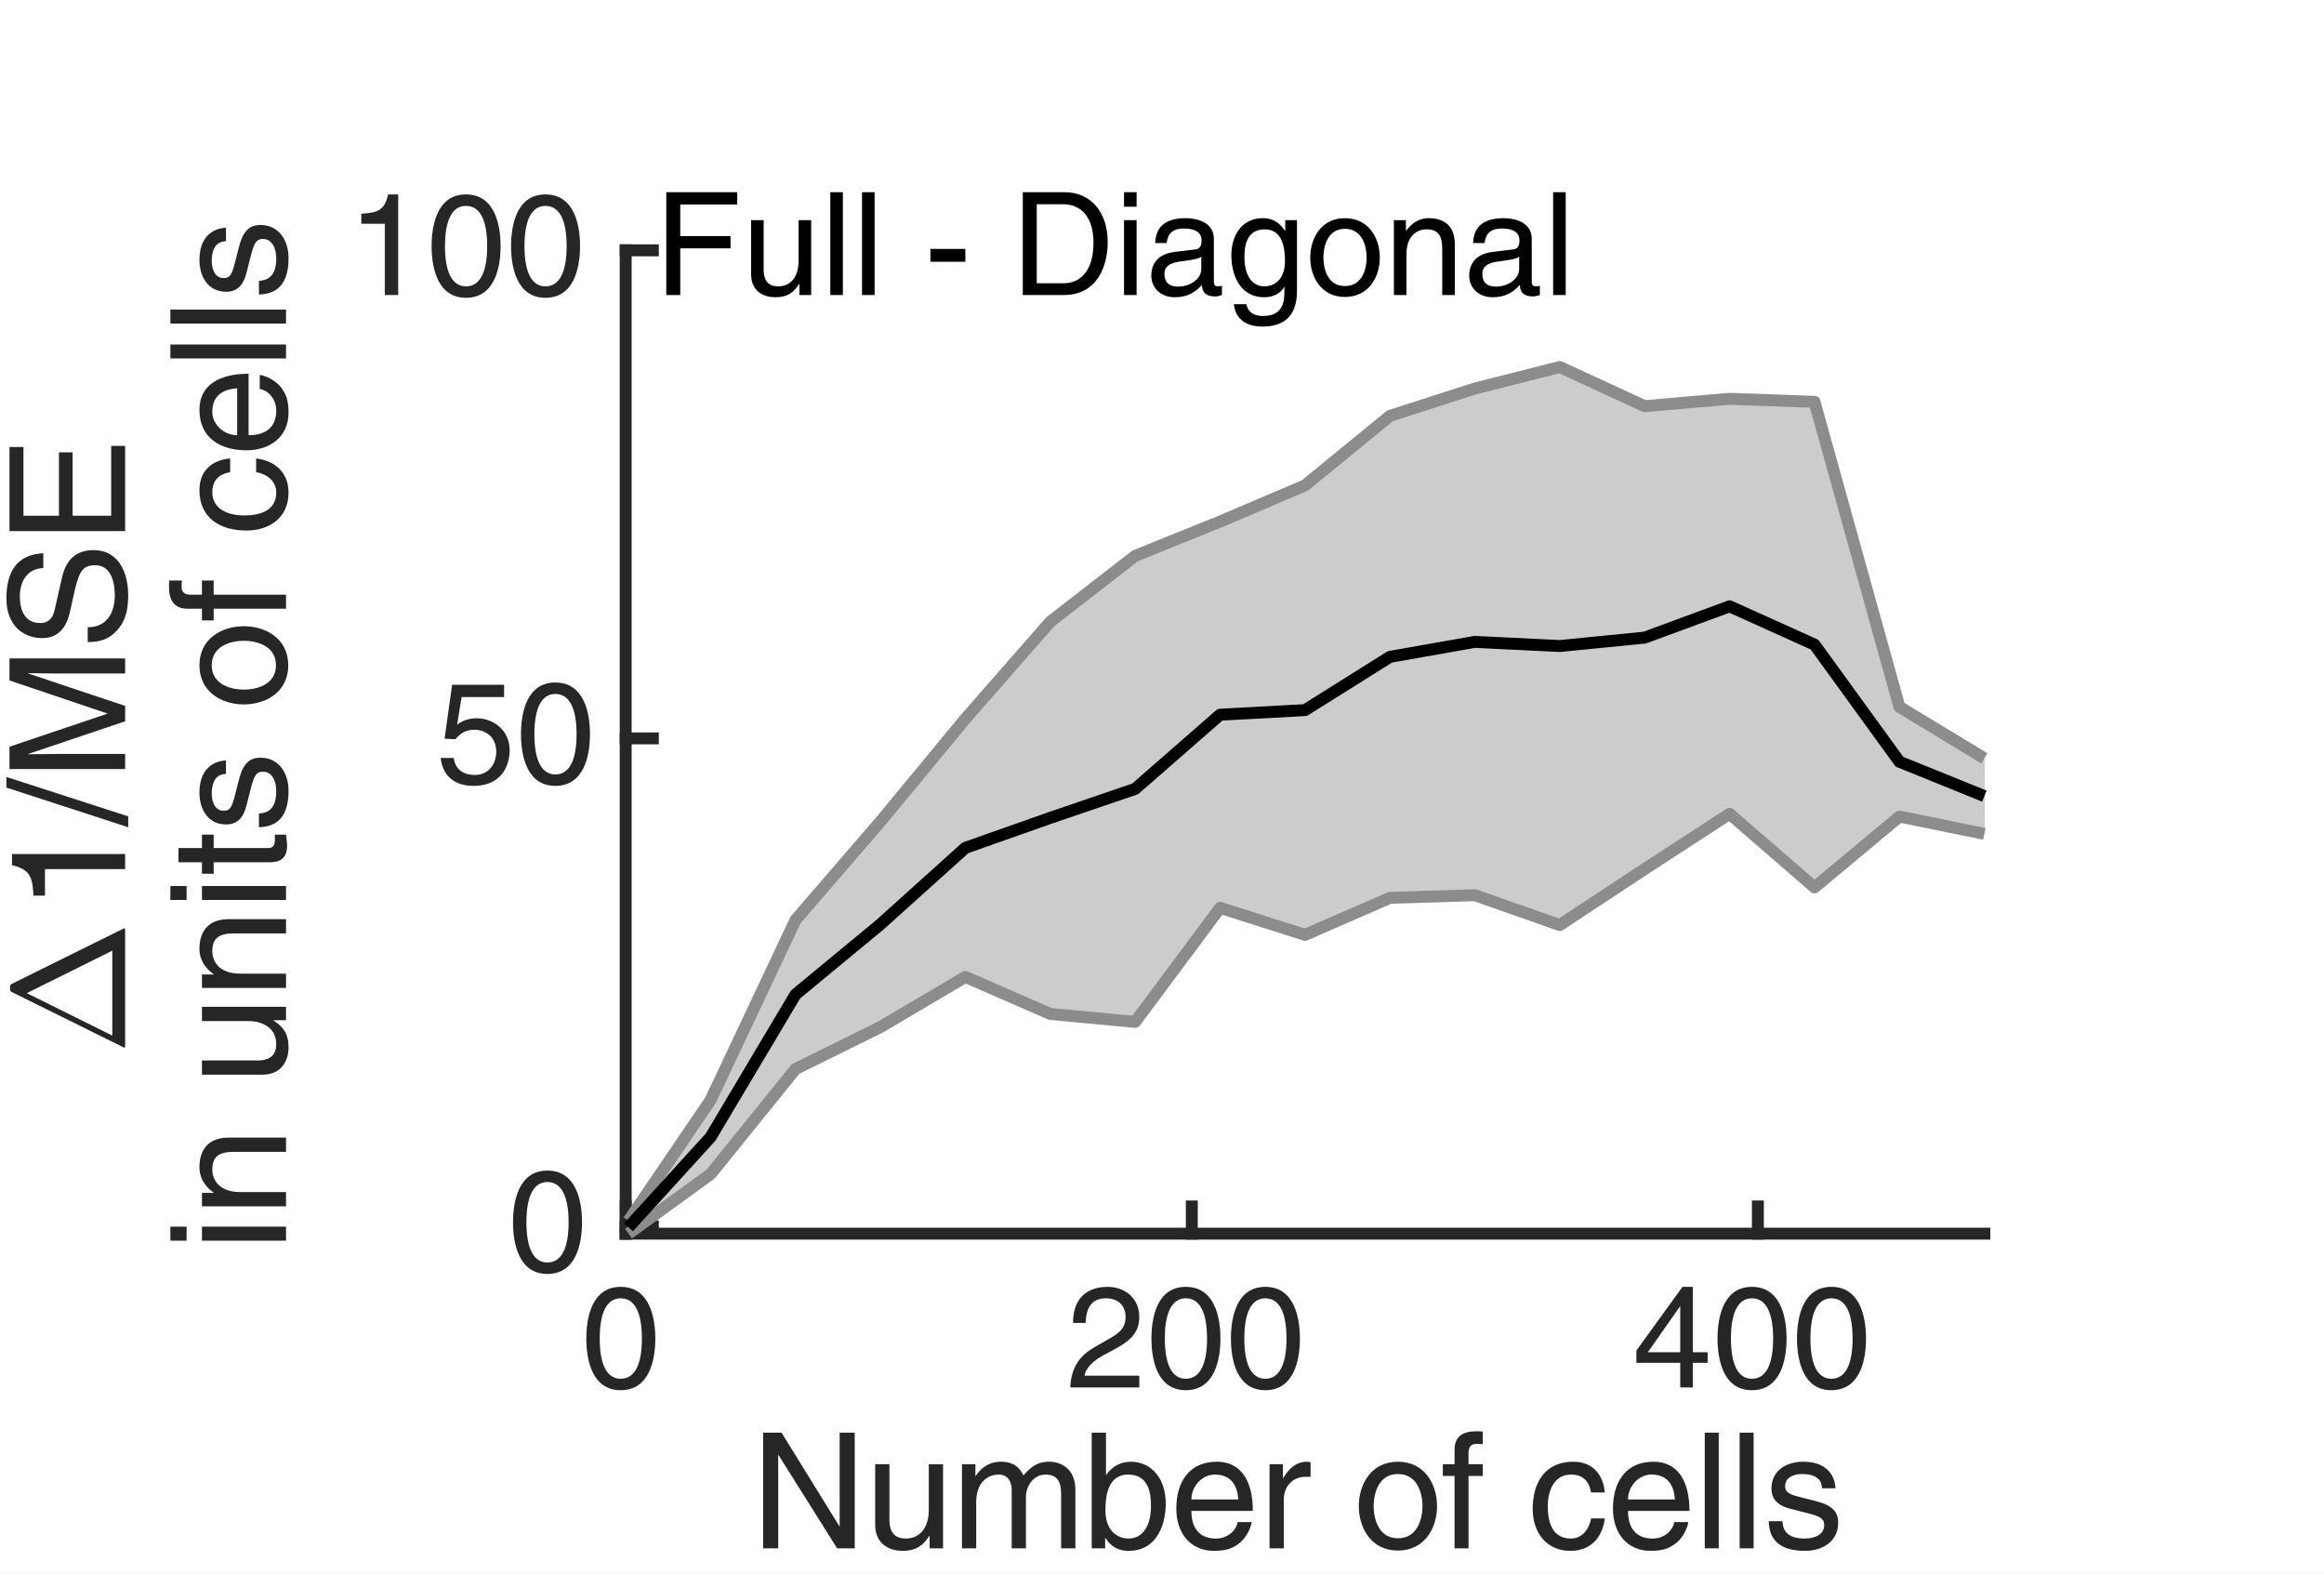
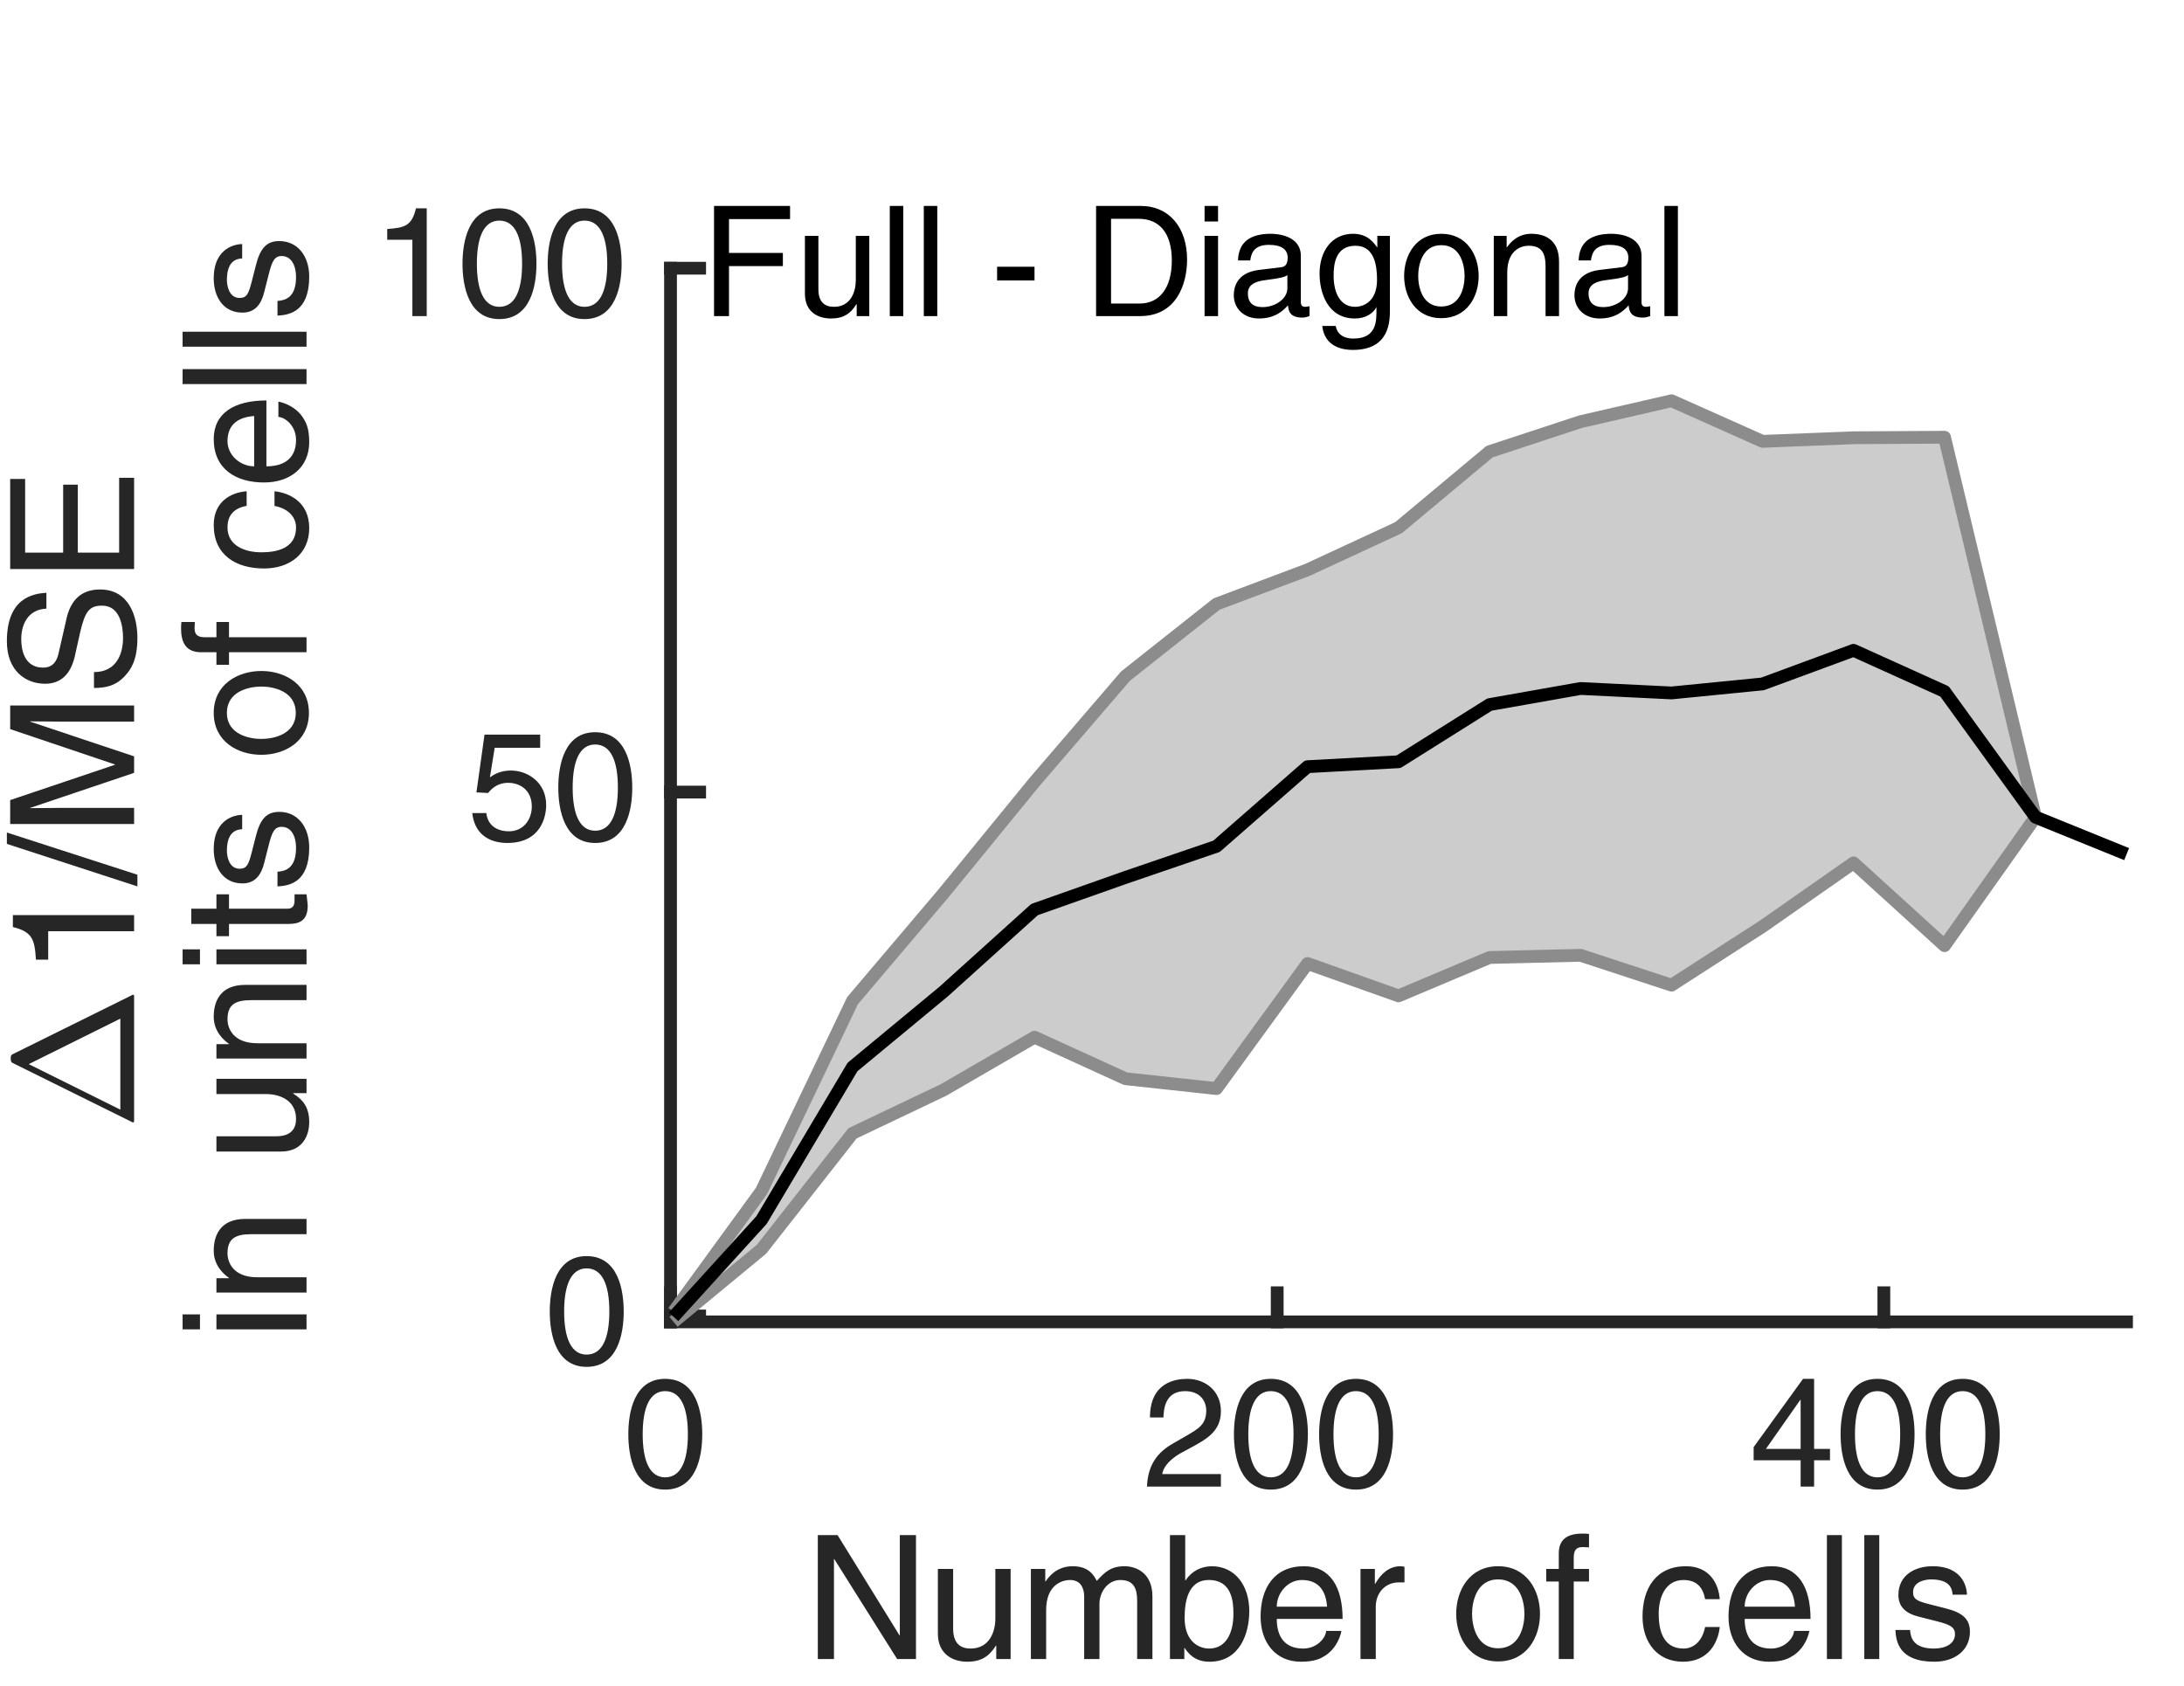
- <svg xmlns="http://www.w3.org/2000/svg" style="fill-opacity:1; color-rendering:auto; color-interpolation:auto; text-rendering:auto; stroke:black; stroke-linecap:square; stroke-miterlimit:10; shape-rendering:auto; stroke-opacity:1; fill:black; stroke-dasharray:none; font-weight:normal; stroke-width:1; font-family:'Dialog'; font-style:normal; stroke-linejoin:miter; font-size:12px; stroke-dashoffset:0; image-rendering:auto;" width="130" height="88">
+ <svg xmlns="http://www.w3.org/2000/svg" style="fill-opacity:1; color-rendering:auto; color-interpolation:auto; text-rendering:auto; stroke:black; stroke-linecap:square; stroke-miterlimit:10; shape-rendering:auto; stroke-opacity:1; fill:black; stroke-dasharray:none; font-weight:normal; stroke-width:1; font-family:'Dialog'; font-style:normal; stroke-linejoin:miter; font-size:12px; stroke-dashoffset:0; image-rendering:auto;" width="114" height="88">
  <defs id="genericDefs" />
  <g>
    <defs id="defs1">
      <clipPath clipPathUnits="userSpaceOnUse" id="clipPath1">
-         <path d="M0 0 L130 0 L130 88 L0 88 L0 0 Z" />
+         <path d="M0 0 L114 0 L114 88 L0 88 L0 0 Z" />
      </clipPath>
    </defs>
    <g style="fill:white; stroke:white;">
-       <rect x="0" y="0" width="130" style="clip-path:url(#clipPath1); stroke:none;" height="88" />
+       <rect x="0" y="0" width="114" style="clip-path:url(#clipPath1); stroke:none;" height="88" />
    </g>
    <g style="fill:white; text-rendering:optimizeSpeed; color-rendering:optimizeSpeed; image-rendering:optimizeSpeed; shape-rendering:crispEdges; stroke:white; color-interpolation:sRGB;">
-       <rect x="0" width="130" height="88" y="0" style="stroke:none;" />
+       <rect x="0" width="114" height="88" y="0" style="stroke:none;" />
      <path style="stroke:none;" d="M35 69 L111 69 L111 14 L35 14 Z" />
    </g>
    <g style="fill:rgb(38,38,38); text-rendering:geometricPrecision; image-rendering:optimizeQuality; color-rendering:optimizeQuality; stroke-linejoin:round; stroke:rgb(38,38,38); color-interpolation:linearRGB; stroke-width:0.667;">
      <line y2="69" style="fill:none;" x1="35" x2="111" y1="69" />
      <line y2="67.48" style="fill:none;" x1="35" x2="35" y1="69" />
      <line y2="67.48" style="fill:none;" x1="66.667" x2="66.667" y1="69" />
      <line y2="67.48" style="fill:none;" x1="98.333" x2="98.333" y1="69" />
    </g>
    <g transform="translate(35,70.6)" style="font-size:8px; fill:rgb(38,38,38); text-rendering:geometricPrecision; image-rendering:optimizeQuality; color-rendering:optimizeQuality; font-family:'Helvetica LT Std'; stroke:rgb(38,38,38); color-interpolation:linearRGB;">
      <path style="stroke:none;" d="M0.906 4.266 C0.906 2.859 0.531 2.016 -0.281 2.016 C-1.078 2.016 -1.453 2.859 -1.453 4.266 C-1.453 5.672 -1.078 6.516 -0.281 6.516 C0.531 6.516 0.906 5.672 0.906 4.266 ZM1.656 4.266 C1.656 5.438 1.344 7.156 -0.281 7.156 C-1.891 7.156 -2.203 5.438 -2.203 4.266 C-2.203 3.094 -1.891 1.375 -0.281 1.375 C1.344 1.375 1.656 3.094 1.656 4.266 Z" />
    </g>
    <g transform="translate(66.6667,70.6)" style="font-size:8px; fill:rgb(38,38,38); text-rendering:geometricPrecision; image-rendering:optimizeQuality; color-rendering:optimizeQuality; font-family:'Helvetica LT Std'; stroke:rgb(38,38,38); color-interpolation:linearRGB;">
      <path style="stroke:none;" d="M-5.938 3.391 L-6.641 3.391 C-6.641 1.562 -5.312 1.375 -4.703 1.375 C-3.734 1.375 -2.938 2.016 -2.938 3.062 C-2.938 4.062 -3.609 4.484 -4.453 4.938 L-5.031 5.25 C-5.797 5.688 -5.969 6.125 -6 6.344 L-2.938 6.344 L-2.938 7 L-6.797 7 C-6.75 5.828 -6.219 5.203 -5.469 4.766 L-4.734 4.344 C-4.125 3.984 -3.703 3.766 -3.703 3.031 C-3.703 2.578 -3.984 2.016 -4.812 2.016 C-5.875 2.016 -5.922 3 -5.938 3.391 ZM0.852 4.266 C0.852 2.859 0.477 2.016 -0.336 2.016 C-1.133 2.016 -1.508 2.859 -1.508 4.266 C-1.508 5.672 -1.133 6.516 -0.336 6.516 C0.477 6.516 0.852 5.672 0.852 4.266 ZM1.602 4.266 C1.602 5.438 1.289 7.156 -0.336 7.156 C-1.945 7.156 -2.258 5.438 -2.258 4.266 C-2.258 3.094 -1.945 1.375 -0.336 1.375 C1.289 1.375 1.602 3.094 1.602 4.266 ZM5.297 4.266 C5.297 2.859 4.922 2.016 4.11 2.016 C3.313 2.016 2.938 2.859 2.938 4.266 C2.938 5.672 3.313 6.516 4.11 6.516 C4.922 6.516 5.297 5.672 5.297 4.266 ZM6.047 4.266 C6.047 5.438 5.735 7.156 4.11 7.156 C2.501 7.156 2.188 5.438 2.188 4.266 C2.188 3.094 2.501 1.375 4.11 1.375 C5.735 1.375 6.047 3.094 6.047 4.266 Z" />
    </g>
    <g transform="translate(98.3333,70.6)" style="font-size:8px; fill:rgb(38,38,38); text-rendering:geometricPrecision; image-rendering:optimizeQuality; color-rendering:optimizeQuality; font-family:'Helvetica LT Std'; stroke:rgb(38,38,38); color-interpolation:linearRGB;">
      <path style="stroke:none;" d="M-2.812 5.625 L-3.641 5.625 L-3.641 7 L-4.344 7 L-4.344 5.625 L-6.797 5.625 L-6.797 4.938 L-4.219 1.375 L-3.641 1.375 L-3.641 5.031 L-2.812 5.031 ZM-4.359 2.469 L-6.156 5.031 L-4.344 5.031 L-4.344 2.469 ZM0.852 4.266 C0.852 2.859 0.477 2.016 -0.336 2.016 C-1.133 2.016 -1.508 2.859 -1.508 4.266 C-1.508 5.672 -1.133 6.516 -0.336 6.516 C0.477 6.516 0.852 5.672 0.852 4.266 ZM1.602 4.266 C1.602 5.438 1.289 7.156 -0.336 7.156 C-1.945 7.156 -2.258 5.438 -2.258 4.266 C-2.258 3.094 -1.945 1.375 -0.336 1.375 C1.289 1.375 1.602 3.094 1.602 4.266 ZM5.297 4.266 C5.297 2.859 4.922 2.016 4.11 2.016 C3.313 2.016 2.938 2.859 2.938 4.266 C2.938 5.672 3.313 6.516 4.11 6.516 C4.922 6.516 5.297 5.672 5.297 4.266 ZM6.047 4.266 C6.047 5.438 5.735 7.156 4.11 7.156 C2.501 7.156 2.188 5.438 2.188 4.266 C2.188 3.094 2.501 1.375 4.11 1.375 C5.735 1.375 6.047 3.094 6.047 4.266 Z" />
    </g>
    <g transform="translate(73,79.6)" style="font-size:8.8px; fill:rgb(38,38,38); text-rendering:geometricPrecision; image-rendering:optimizeQuality; color-rendering:optimizeQuality; font-family:'Helvetica LT Std'; stroke:rgb(38,38,38); color-interpolation:linearRGB;">
      <path style="stroke:none;" d="M-26.031 5.766 L-26.031 0.531 L-25.188 0.531 L-25.188 7 L-26.172 7 L-29.453 1.781 L-29.469 1.781 L-29.469 7 L-30.312 7 L-30.312 0.531 L-29.281 0.531 L-26.047 5.766 ZM-20.248 7 L-20.998 7 L-20.998 6.312 L-21.014 6.297 C-21.357 6.844 -21.764 7.141 -22.514 7.141 C-23.201 7.141 -24.045 6.797 -24.045 5.672 L-24.045 2.297 L-23.248 2.297 L-23.248 5.422 C-23.248 6.188 -22.857 6.453 -22.342 6.453 C-21.342 6.453 -21.045 5.562 -21.045 4.891 L-21.045 2.297 L-20.248 2.297 ZM-19.189 7 L-19.189 2.297 L-18.439 2.297 L-18.439 2.953 L-18.424 2.953 C-18.252 2.703 -17.846 2.156 -17.002 2.156 C-16.143 2.156 -15.877 2.672 -15.752 2.922 C-15.346 2.484 -15.033 2.156 -14.299 2.156 C-13.799 2.156 -12.846 2.422 -12.846 3.734 L-12.846 7 L-13.643 7 L-13.643 3.953 C-13.643 3.312 -13.83 2.875 -14.518 2.875 C-15.174 2.875 -15.611 3.5 -15.611 4.125 L-15.611 7 L-16.408 7 L-16.408 3.734 C-16.408 3.344 -16.564 2.875 -17.143 2.875 C-17.596 2.875 -18.393 3.156 -18.393 4.438 L-18.393 7 ZM-11.181 7 L-11.931 7 L-11.931 0.531 L-11.134 0.531 L-11.134 2.891 L-11.118 2.891 C-10.774 2.391 -10.306 2.172 -9.759 2.156 C-8.509 2.156 -7.79 3.188 -7.79 4.5 C-7.79 5.625 -8.259 7.141 -9.868 7.141 C-10.665 7.141 -10.993 6.672 -11.165 6.422 L-11.181 6.422 ZM-8.618 4.641 C-8.618 4.031 -8.681 2.875 -9.899 2.875 C-11.04 2.875 -11.165 4.109 -11.165 4.859 C-11.165 6.125 -10.384 6.453 -9.884 6.453 C-9.024 6.453 -8.618 5.672 -8.618 4.641 ZM-3.778 5.531 L-2.981 5.531 C-3.013 5.75 -3.216 6.422 -3.81 6.812 C-4.028 6.953 -4.341 7.141 -5.091 7.141 C-6.419 7.141 -7.2 6.141 -7.2 4.781 C-7.2 3.312 -6.497 2.156 -4.935 2.156 C-3.575 2.156 -2.919 3.234 -2.919 4.906 L-6.356 4.906 C-6.356 5.891 -5.888 6.453 -4.981 6.453 C-4.231 6.453 -3.794 5.875 -3.778 5.531 ZM-6.356 4.266 L-3.731 4.266 C-3.778 3.547 -4.091 2.875 -5.044 2.875 C-5.778 2.875 -6.356 3.547 -6.356 4.266 ZM-1.188 4.266 L-1.188 7 L-1.985 7 L-1.985 2.297 L-1.235 2.297 L-1.235 3.078 L-1.22 3.078 C-0.907 2.531 -0.485 2.156 0.108 2.156 C0.202 2.156 0.249 2.172 0.311 2.188 L0.311 3 L0.015 3 C-0.72 3 -1.188 3.578 -1.188 4.266 ZM3.01 4.641 C3.01 3.422 3.697 2.156 5.197 2.156 C6.697 2.156 7.385 3.422 7.385 4.641 C7.385 5.859 6.697 7.125 5.197 7.125 C3.697 7.125 3.01 5.859 3.01 4.641 ZM3.838 4.641 C3.838 5.266 4.072 6.438 5.197 6.438 C6.338 6.438 6.572 5.266 6.572 4.641 C6.572 4.016 6.338 2.844 5.197 2.844 C4.072 2.844 3.838 4.016 3.838 4.641 ZM9.943 2.953 L9.146 2.953 L9.146 7 L8.365 7 L8.365 2.953 L7.709 2.953 L7.709 2.297 L8.365 2.297 L8.365 1.484 C8.365 0.766 8.803 0.453 9.584 0.453 C9.693 0.453 9.818 0.453 9.943 0.469 L9.943 1.172 C9.85 1.172 9.725 1.156 9.615 1.156 C9.271 1.156 9.146 1.328 9.146 1.703 L9.146 2.297 L9.943 2.297 ZM16.768 3.875 L16.002 3.875 C15.893 3.25 15.549 2.875 14.877 2.875 C13.908 2.875 13.58 3.812 13.58 4.641 C13.58 5.453 13.783 6.453 14.877 6.453 C15.408 6.453 15.861 6.062 16.002 5.328 L16.768 5.328 C16.689 6.078 16.221 7.141 14.846 7.141 C13.518 7.141 12.736 6.141 12.736 4.781 C12.736 3.312 13.44 2.156 15.002 2.156 C16.236 2.156 16.705 3.062 16.768 3.875 ZM20.646 5.531 L21.443 5.531 C21.412 5.75 21.209 6.422 20.615 6.812 C20.396 6.953 20.084 7.141 19.334 7.141 C18.006 7.141 17.225 6.141 17.225 4.781 C17.225 3.312 17.928 2.156 19.49 2.156 C20.85 2.156 21.506 3.234 21.506 4.906 L18.068 4.906 C18.068 5.891 18.537 6.453 19.443 6.453 C20.193 6.453 20.631 5.875 20.646 5.531 ZM18.068 4.266 L20.693 4.266 C20.646 3.547 20.334 2.875 19.381 2.875 C18.646 2.875 18.068 3.547 18.068 4.266 ZM23.143 0.531 L23.143 7 L22.361 7 L22.361 0.531 ZM25.094 0.531 L25.094 7 L24.312 7 L24.312 0.531 ZM29.67 3.641 L28.92 3.641 C28.904 3.344 28.795 2.844 27.795 2.844 C27.561 2.844 26.857 2.922 26.857 3.516 C26.857 3.891 27.107 3.984 27.717 4.141 L28.514 4.344 C29.482 4.578 29.826 4.938 29.826 5.578 C29.826 6.547 29.029 7.141 27.967 7.141 C26.107 7.141 25.967 6.062 25.936 5.484 L26.701 5.484 C26.732 5.859 26.842 6.453 27.951 6.453 C28.529 6.453 29.045 6.219 29.045 5.703 C29.045 5.328 28.779 5.203 28.107 5.031 L27.186 4.797 C26.529 4.641 26.092 4.312 26.092 3.656 C26.092 2.625 26.951 2.156 27.873 2.156 C29.561 2.156 29.67 3.406 29.67 3.641 Z" />
    </g>
    <g style="fill:rgb(38,38,38); text-rendering:geometricPrecision; image-rendering:optimizeQuality; color-rendering:optimizeQuality; stroke-linejoin:round; stroke:rgb(38,38,38); color-interpolation:linearRGB; stroke-width:0.667;">
      <line y2="14" style="fill:none;" x1="35" x2="35" y1="69" />
-       <line y2="68.597" style="fill:none;" x1="35" x2="36.52" y1="68.597" />
-       <line y2="41.299" style="fill:none;" x1="35" x2="36.52" y1="41.299" />
+       <line y2="68.693" style="fill:none;" x1="35" x2="36.52" y1="68.693" />
+       <line y2="41.346" style="fill:none;" x1="35" x2="36.52" y1="41.346" />
      <line y2="14" style="fill:none;" x1="35" x2="36.52" y1="14" />
    </g>
-     <g transform="translate(33.4,68.5972)" style="font-size:8px; fill:rgb(38,38,38); text-rendering:geometricPrecision; image-rendering:optimizeQuality; color-rendering:optimizeQuality; font-family:'Helvetica LT Std'; stroke:rgb(38,38,38); color-interpolation:linearRGB;">
+     <g transform="translate(33.4,68.6928)" style="font-size:8px; fill:rgb(38,38,38); text-rendering:geometricPrecision; image-rendering:optimizeQuality; color-rendering:optimizeQuality; font-family:'Helvetica LT Std'; stroke:rgb(38,38,38); color-interpolation:linearRGB;">
      <path style="stroke:none;" d="M-1.594 -0.234 C-1.594 -1.641 -1.969 -2.484 -2.781 -2.484 C-3.578 -2.484 -3.953 -1.641 -3.953 -0.234 C-3.953 1.172 -3.578 2.016 -2.781 2.016 C-1.969 2.016 -1.594 1.172 -1.594 -0.234 ZM-0.844 -0.234 C-0.844 0.938 -1.156 2.656 -2.781 2.656 C-4.391 2.656 -4.703 0.938 -4.703 -0.234 C-4.703 -1.406 -4.391 -3.125 -2.781 -3.125 C-1.156 -3.125 -0.844 -1.406 -0.844 -0.234 Z" />
    </g>
-     <g transform="translate(33.4,41.2986)" style="font-size:8px; fill:rgb(38,38,38); text-rendering:geometricPrecision; image-rendering:optimizeQuality; color-rendering:optimizeQuality; font-family:'Helvetica LT Std'; stroke:rgb(38,38,38); color-interpolation:linearRGB;">
+     <g transform="translate(33.4,41.3464)" style="font-size:8px; fill:rgb(38,38,38); text-rendering:geometricPrecision; image-rendering:optimizeQuality; color-rendering:optimizeQuality; font-family:'Helvetica LT Std'; stroke:rgb(38,38,38); color-interpolation:linearRGB;">
      <path style="stroke:none;" d="M-7.578 -2.312 L-7.828 -0.766 C-7.578 -0.953 -7.234 -1.125 -6.734 -1.125 C-5.828 -1.125 -4.891 -0.484 -4.891 0.672 C-4.891 1.297 -5.172 2.656 -6.922 2.656 C-7.656 2.656 -8.609 2.359 -8.75 1.094 L-8.016 1.094 C-7.938 1.75 -7.453 2.047 -6.828 2.047 C-6.094 2.047 -5.641 1.453 -5.641 0.75 C-5.641 -0.047 -6.188 -0.484 -6.891 -0.484 C-7.297 -0.484 -7.656 -0.297 -7.922 0.047 L-8.531 0.016 L-8.109 -3 L-5.203 -3 L-5.203 -2.312 ZM-1.148 -0.234 C-1.148 -1.641 -1.523 -2.484 -2.336 -2.484 C-3.133 -2.484 -3.508 -1.641 -3.508 -0.234 C-3.508 1.172 -3.133 2.016 -2.336 2.016 C-1.523 2.016 -1.148 1.172 -1.148 -0.234 ZM-0.398 -0.234 C-0.398 0.938 -0.711 2.656 -2.336 2.656 C-3.945 2.656 -4.258 0.938 -4.258 -0.234 C-4.258 -1.406 -3.945 -3.125 -2.336 -3.125 C-0.711 -3.125 -0.398 -1.406 -0.398 -0.234 Z" />
    </g>
    <g transform="translate(33.4,14)" style="font-size:8px; fill:rgb(38,38,38); text-rendering:geometricPrecision; image-rendering:optimizeQuality; color-rendering:optimizeQuality; font-family:'Helvetica LT Std'; stroke:rgb(38,38,38); color-interpolation:linearRGB;">
      <path style="stroke:none;" d="M-11.125 -3.125 L-11.125 2.5 L-11.875 2.5 L-11.875 -1.484 L-13.188 -1.484 L-13.188 -2.047 C-12.281 -2.109 -11.906 -2.203 -11.688 -3.125 ZM-6.148 -0.234 C-6.148 -1.641 -6.523 -2.484 -7.336 -2.484 C-8.133 -2.484 -8.508 -1.641 -8.508 -0.234 C-8.508 1.172 -8.133 2.016 -7.336 2.016 C-6.523 2.016 -6.148 1.172 -6.148 -0.234 ZM-5.398 -0.234 C-5.398 0.938 -5.711 2.656 -7.336 2.656 C-8.945 2.656 -9.258 0.938 -9.258 -0.234 C-9.258 -1.406 -8.945 -3.125 -7.336 -3.125 C-5.711 -3.125 -5.398 -1.406 -5.398 -0.234 ZM-1.703 -0.234 C-1.703 -1.641 -2.078 -2.484 -2.89 -2.484 C-3.687 -2.484 -4.062 -1.641 -4.062 -0.234 C-4.062 1.172 -3.687 2.016 -2.89 2.016 C-2.078 2.016 -1.703 1.172 -1.703 -0.234 ZM-0.953 -0.234 C-0.953 0.938 -1.265 2.656 -2.89 2.656 C-4.5 2.656 -4.812 0.938 -4.812 -0.234 C-4.812 -1.406 -4.5 -3.125 -2.89 -3.125 C-1.265 -3.125 -0.953 -1.406 -0.953 -0.234 Z" />
    </g>
    <g transform="translate(7,59) rotate(-90)" style="font-size:8.8px; fill:rgb(38,38,38); text-rendering:geometricPrecision; image-rendering:optimizeQuality; color-rendering:optimizeQuality; font-family:'mwb_cmr10'; stroke:rgb(38,38,38); color-interpolation:linearRGB;">
      <path style="stroke:none;" d="M0.484 0 Q0.406 0 0.406 -0.078 Q0.422 -0.078 0.422 -0.086 Q0.422 -0.094 0.422 -0.094 L3.516 -6.344 Q3.562 -6.438 3.688 -6.438 L3.812 -6.438 Q3.922 -6.438 3.969 -6.344 L7.062 -0.094 Q7.078 -0.094 7.078 -0.086 Q7.078 -0.078 7.078 -0.078 Q7.078 0 7 0 L0.484 0 ZM1.078 -0.719 L5.828 -0.719 L3.453 -5.5 L1.078 -0.719 Z" />
    </g>
    <g transform="translate(7,51) rotate(-90)" style="font-size:8.8px; fill:rgb(38,38,38); text-rendering:geometricPrecision; image-rendering:optimizeQuality; color-rendering:optimizeQuality; font-family:'Helvetica LT Std'; stroke:rgb(38,38,38); color-interpolation:linearRGB;">
      <path style="stroke:none;" d="M3.234 -6.328 L3.234 0 L2.391 0 L2.391 -4.484 L0.906 -4.484 L0.906 -5.125 C1.938 -5.188 2.359 -5.297 2.609 -6.328 ZM7.543 -6.641 L5.34 0.172 L4.731 0.172 L6.949 -6.641 ZM14.174 0 L13.33 0 L13.33 -3.812 C13.33 -4 13.346 -4.828 13.346 -5.422 L13.33 -5.422 L11.518 0 L10.658 0 L8.83 -5.422 L8.815 -5.422 C8.815 -4.828 8.83 -4 8.83 -3.812 L8.83 0 L7.986 0 L7.986 -6.469 L9.236 -6.469 L11.08 -1 L11.096 -1 L12.94 -6.469 L14.174 -6.469 ZM20.058 -4.578 L19.23 -4.578 C19.183 -5.578 18.355 -5.891 17.636 -5.891 C17.089 -5.891 16.151 -5.734 16.151 -4.75 C16.151 -4.203 16.542 -4.016 16.917 -3.938 L18.761 -3.516 C19.605 -3.312 20.23 -2.812 20.23 -1.781 C20.23 -0.25 18.808 0.172 17.698 0.172 C16.511 0.172 16.042 -0.188 15.745 -0.453 C15.198 -0.938 15.089 -1.484 15.089 -2.094 L15.917 -2.094 C15.917 -0.922 16.87 -0.578 17.698 -0.578 C18.323 -0.578 19.386 -0.734 19.386 -1.672 C19.386 -2.344 19.073 -2.562 18.011 -2.812 L16.683 -3.109 C16.261 -3.219 15.308 -3.516 15.308 -4.641 C15.308 -5.641 15.964 -6.641 17.526 -6.641 C19.792 -6.641 20.011 -5.281 20.058 -4.578 ZM26.061 -0.781 L26.061 0 L21.295 0 L21.295 -6.469 L25.998 -6.469 L25.998 -5.688 L22.154 -5.688 L22.154 -3.703 L25.701 -3.703 L25.701 -2.938 L22.154 -2.938 L22.154 -0.781 Z" />
    </g>
    <g transform="translate(16,70) rotate(-90)" style="font-size:8.8px; fill:rgb(38,38,38); text-rendering:geometricPrecision; image-rendering:optimizeQuality; color-rendering:optimizeQuality; font-family:'Helvetica LT Std'; stroke:rgb(38,38,38); color-interpolation:linearRGB;">
      <path style="stroke:none;" d="M1.391 -4.703 L1.391 0 L0.609 0 L0.609 -4.703 ZM1.391 -5.562 L0.609 -5.562 L0.609 -6.469 L1.391 -6.469 ZM6.373 -3.203 L6.373 0 L5.576 0 L5.576 -2.891 C5.576 -3.719 5.342 -4.125 4.576 -4.125 C4.123 -4.125 3.326 -3.844 3.326 -2.562 L3.326 0 L2.529 0 L2.529 -4.703 L3.279 -4.703 L3.279 -4.047 L3.295 -4.047 C3.467 -4.297 3.92 -4.844 4.717 -4.844 C5.451 -4.844 6.373 -4.547 6.373 -3.203 ZM13.688 0 L12.938 0 L12.938 -0.688 L12.922 -0.703 C12.578 -0.156 12.172 0.141 11.422 0.141 C10.734 0.141 9.891 -0.203 9.891 -1.328 L9.891 -4.703 L10.688 -4.703 L10.688 -1.578 C10.688 -0.812 11.078 -0.547 11.594 -0.547 C12.594 -0.547 12.891 -1.438 12.891 -2.109 L12.891 -4.703 L13.688 -4.703 ZM18.59 -3.203 L18.59 0 L17.793 0 L17.793 -2.891 C17.793 -3.719 17.559 -4.125 16.793 -4.125 C16.34 -4.125 15.543 -3.844 15.543 -2.562 L15.543 0 L14.746 0 L14.746 -4.703 L15.496 -4.703 L15.496 -4.047 L15.512 -4.047 C15.684 -4.297 16.137 -4.844 16.934 -4.844 C17.668 -4.844 18.59 -4.547 18.59 -3.203 ZM20.445 -4.703 L20.445 0 L19.664 0 L19.664 -4.703 ZM20.445 -5.562 L19.664 -5.562 L19.664 -6.469 L20.445 -6.469 ZM23.318 -4.047 L22.568 -4.047 L22.568 -0.984 C22.568 -0.625 22.881 -0.625 23.037 -0.625 L23.318 -0.625 L23.318 0 C23.037 0.031 22.803 0.062 22.725 0.062 C21.943 0.062 21.771 -0.375 21.771 -0.938 L21.771 -4.047 L21.131 -4.047 L21.131 -4.703 L21.771 -4.703 L21.771 -6.016 L22.568 -6.016 L22.568 -4.703 L23.318 -4.703 ZM27.465 -3.359 L26.715 -3.359 C26.699 -3.656 26.59 -4.156 25.59 -4.156 C25.355 -4.156 24.652 -4.078 24.652 -3.484 C24.652 -3.109 24.902 -3.016 25.512 -2.859 L26.309 -2.656 C27.277 -2.422 27.621 -2.062 27.621 -1.422 C27.621 -0.453 26.824 0.141 25.762 0.141 C23.902 0.141 23.762 -0.938 23.73 -1.516 L24.496 -1.516 C24.527 -1.141 24.637 -0.547 25.746 -0.547 C26.324 -0.547 26.84 -0.781 26.84 -1.297 C26.84 -1.672 26.574 -1.797 25.902 -1.969 L24.98 -2.203 C24.324 -2.359 23.887 -2.688 23.887 -3.344 C23.887 -4.375 24.746 -4.844 25.668 -4.844 C27.355 -4.844 27.465 -3.594 27.465 -3.359 ZM30.6 -2.359 C30.6 -3.578 31.287 -4.844 32.787 -4.844 C34.287 -4.844 34.975 -3.578 34.975 -2.359 C34.975 -1.141 34.287 0.125 32.787 0.125 C31.287 0.125 30.6 -1.141 30.6 -2.359 ZM31.428 -2.359 C31.428 -1.734 31.662 -0.562 32.787 -0.562 C33.928 -0.562 34.162 -1.734 34.162 -2.359 C34.162 -2.984 33.928 -4.156 32.787 -4.156 C31.662 -4.156 31.428 -2.984 31.428 -2.359 ZM37.533 -4.047 L36.736 -4.047 L36.736 0 L35.955 0 L35.955 -4.047 L35.299 -4.047 L35.299 -4.703 L35.955 -4.703 L35.955 -5.516 C35.955 -6.234 36.393 -6.547 37.174 -6.547 C37.283 -6.547 37.408 -6.547 37.533 -6.531 L37.533 -5.828 C37.44 -5.828 37.315 -5.844 37.205 -5.844 C36.861 -5.844 36.736 -5.672 36.736 -5.297 L36.736 -4.703 L37.533 -4.703 ZM44.357 -3.125 L43.592 -3.125 C43.482 -3.75 43.139 -4.125 42.467 -4.125 C41.498 -4.125 41.17 -3.188 41.17 -2.359 C41.17 -1.547 41.373 -0.547 42.467 -0.547 C42.998 -0.547 43.451 -0.938 43.592 -1.672 L44.357 -1.672 C44.279 -0.922 43.81 0.141 42.435 0.141 C41.107 0.141 40.326 -0.859 40.326 -2.219 C40.326 -3.688 41.029 -4.844 42.592 -4.844 C43.826 -4.844 44.295 -3.938 44.357 -3.125 ZM48.236 -1.469 L49.033 -1.469 C49.002 -1.25 48.799 -0.578 48.205 -0.188 C47.986 -0.047 47.674 0.141 46.924 0.141 C45.596 0.141 44.815 -0.859 44.815 -2.219 C44.815 -3.688 45.518 -4.844 47.08 -4.844 C48.44 -4.844 49.096 -3.766 49.096 -2.094 L45.658 -2.094 C45.658 -1.109 46.127 -0.547 47.033 -0.547 C47.783 -0.547 48.221 -1.125 48.236 -1.469 ZM45.658 -2.734 L48.283 -2.734 C48.236 -3.453 47.924 -4.125 46.971 -4.125 C46.236 -4.125 45.658 -3.453 45.658 -2.734 ZM50.732 -6.469 L50.732 0 L49.951 0 L49.951 -6.469 ZM52.684 -6.469 L52.684 0 L51.902 0 L51.902 -6.469 ZM57.26 -3.359 L56.51 -3.359 C56.494 -3.656 56.385 -4.156 55.385 -4.156 C55.15 -4.156 54.447 -4.078 54.447 -3.484 C54.447 -3.109 54.697 -3.016 55.307 -2.859 L56.103 -2.656 C57.072 -2.422 57.416 -2.062 57.416 -1.422 C57.416 -0.453 56.619 0.141 55.557 0.141 C53.697 0.141 53.557 -0.938 53.525 -1.516 L54.291 -1.516 C54.322 -1.141 54.432 -0.547 55.541 -0.547 C56.119 -0.547 56.635 -0.781 56.635 -1.297 C56.635 -1.672 56.369 -1.797 55.697 -1.969 L54.775 -2.203 C54.119 -2.359 53.682 -2.688 53.682 -3.344 C53.682 -4.375 54.541 -4.844 55.463 -4.844 C57.15 -4.844 57.26 -3.594 57.26 -3.359 Z" />
    </g>
    <g style="fill-opacity:0.2; fill:rgb(0,0,0); text-rendering:optimizeSpeed; image-rendering:optimizeSpeed; color-rendering:optimizeSpeed; shape-rendering:crispEdges; stroke:rgb(0,0,0); color-interpolation:sRGB; stroke-opacity:0.2;">
-       <path style="stroke:none;" d="M35.158 68.28 L35.158 69 L39.75 65.67 L44.5 59.792 L49.25 57.444 L54 54.64 L58.75 56.712 L63.5 57.156 L68.25 50.776 L73 52.288 L77.75 50.217 L82.5 50.069 L87.25 51.738 L92 48.607 L96.75 45.518 L101.5 49.633 L106.25 45.672 L111 46.641 L111 42.415 L106.25 39.536 L101.5 22.475 L96.75 22.305 L92 22.719 L87.25 20.527 L82.5 21.732 L77.75 23.261 L73 27.148 L68.25 29.172 L63.5 31.091 L58.75 34.777 L54 40.202 L49.25 45.95 L44.5 51.454 L39.75 61.529 Z" />
+       <path style="stroke:none;" d="M35.158 68.472 L35.158 69 L39.75 65.208 L44.5 59.158 L49.25 56.896 L54 54.141 L58.75 56.309 L63.5 56.822 L68.25 50.294 L73 51.983 L77.75 49.981 L82.5 49.866 L87.25 51.424 L92 48.363 L96.75 45.042 L101.5 49.362 L106.25 42.654 L101.5 22.823 L96.75 22.851 L92 23.038 L87.25 20.919 L82.5 22.012 L77.75 23.576 L73 27.544 L68.25 29.745 L63.5 31.531 L58.75 35.291 L54 40.818 L49.25 46.631 L44.5 52.234 L39.75 62.165 Z" />
    </g>
    <g style="stroke-linecap:butt; fill:rgb(140,140,140); text-rendering:geometricPrecision; image-rendering:optimizeQuality; color-rendering:optimizeQuality; stroke-linejoin:round; stroke:rgb(140,140,140); color-interpolation:linearRGB; stroke-width:0.667;">
-       <path d="M35.158 69 L39.75 65.67 L44.5 59.792 L49.25 57.444 L54 54.64 L58.75 56.712 L63.5 57.156 L68.25 50.776 L73 52.288 L77.75 50.217 L82.5 50.069 L87.25 51.738 L92 48.607 L96.75 45.518 L101.5 49.633 L106.25 45.672 L111 46.641" style="fill:none; fill-rule:evenodd;" />
-       <path d="M35.158 68.28 L39.75 61.529 L44.5 51.454 L49.25 45.95 L54 40.202 L58.75 34.777 L63.5 31.091 L68.25 29.172 L73 27.148 L77.75 23.261 L82.5 21.732 L87.25 20.527 L92 22.719 L96.75 22.305 L101.5 22.475 L106.25 39.536 L111 42.415" style="fill:none; fill-rule:evenodd;" />
-       <path d="M35.158 68.64 L39.75 63.6 L44.5 55.623 L49.25 51.697 L54 47.421 L58.75 45.744 L63.5 44.123 L68.25 39.974 L73 39.718 L77.75 36.739 L82.5 35.901 L87.25 36.133 L92 35.663 L96.75 33.912 L101.5 36.054 L106.25 42.604 L111 44.528" style="fill:none; fill-rule:evenodd; stroke:black;" />
+       <path d="M35.158 69 L39.75 65.208 L44.5 59.158 L49.25 56.896 L54 54.141 L58.75 56.309 L63.5 56.822 L68.25 50.294 L73 51.983 L77.75 49.981 L82.5 49.866 L87.25 51.424 L92 48.363 L96.75 45.042 L101.5 49.362 L106.25 42.654 L111 44.582" style="fill:none; fill-rule:evenodd;" />
+       <path d="M35.158 68.472 L39.75 62.165 L44.5 52.234 L49.25 46.631 L54 40.818 L58.75 35.291 L63.5 31.531 L68.25 29.745 L73 27.544 L77.75 23.576 L82.5 22.012 L87.25 20.919 L92 23.038 L96.75 22.851 L101.5 22.823 L106.25 42.654 L111 44.582" style="fill:none; fill-rule:evenodd;" />
+       <path d="M35.158 68.736 L39.75 63.686 L44.5 55.696 L49.25 51.764 L54 47.479 L58.75 45.8 L63.5 44.176 L68.25 40.02 L73 39.763 L77.75 36.779 L82.5 35.939 L87.25 36.171 L92 35.701 L96.75 33.947 L101.5 36.093 L106.25 42.654 L111 44.582" style="fill:none; fill-rule:evenodd; stroke:black;" />
    </g>
    <g transform="translate(36.5833,14)" style="font-size:8px; text-rendering:geometricPrecision; color-rendering:optimizeQuality; image-rendering:optimizeQuality; font-family:'Helvetica LT Std'; color-interpolation:linearRGB;">
      <path style="stroke:none;" d="M1.469 -0.109 L1.469 2.5 L0.688 2.5 L0.688 -3.25 L4.656 -3.25 L4.656 -2.562 L1.469 -2.562 L1.469 -0.797 L4.281 -0.797 L4.281 -0.109 ZM8.792 2.5 L8.135 2.5 L8.135 1.891 L8.12 1.875 C7.823 2.359 7.463 2.625 6.792 2.625 C6.167 2.625 5.432 2.328 5.432 1.328 L5.432 -1.688 L6.135 -1.688 L6.135 1.094 C6.135 1.781 6.479 2.016 6.948 2.016 C7.823 2.016 8.088 1.234 8.088 0.625 L8.088 -1.688 L8.792 -1.688 ZM10.565 -3.25 L10.565 2.5 L9.862 2.5 L9.862 -3.25 ZM12.34 -3.25 L12.34 2.5 L11.637 2.5 L11.637 -3.25 ZM17.416 -0.078 L17.416 0.641 L15.463 0.641 L15.463 -0.078 ZM20.63 2.5 L20.63 -3.25 L22.958 -3.25 C24.458 -3.25 25.38 -2.109 25.38 -0.453 C25.38 0.844 24.817 2.5 22.927 2.5 ZM21.411 -2.578 L21.411 1.844 L22.911 1.844 C23.927 1.844 24.583 1.047 24.583 -0.406 C24.583 -1.859 23.911 -2.578 22.864 -2.578 ZM26.996 -1.688 L26.996 2.5 L26.293 2.5 L26.293 -1.688 ZM26.996 -2.438 L26.293 -2.438 L26.293 -3.25 L26.996 -3.25 ZM28.677 -0.406 L28.037 -0.406 C28.068 -1.406 28.724 -1.797 29.756 -1.797 C30.099 -1.797 31.318 -1.703 31.318 -0.641 L31.318 1.766 C31.318 1.953 31.396 2.016 31.552 2.016 C31.615 2.016 31.693 2 31.771 1.984 L31.771 2.5 C31.662 2.531 31.552 2.578 31.396 2.578 C30.771 2.578 30.677 2.266 30.646 1.938 C30.381 2.234 29.959 2.625 29.131 2.625 C28.365 2.625 27.818 2.125 27.818 1.406 C27.818 1.062 27.927 0.25 29.099 0.094 L30.256 -0.047 C30.427 -0.062 30.631 -0.125 30.631 -0.547 C30.631 -0.984 30.302 -1.219 29.646 -1.219 C28.834 -1.219 28.724 -0.734 28.677 -0.406 ZM30.615 1.047 L30.615 0.359 C30.49 0.453 30.318 0.516 29.443 0.625 C29.099 0.672 28.552 0.781 28.552 1.312 C28.552 1.766 28.787 2.031 29.318 2.031 C29.974 2.031 30.615 1.609 30.615 1.047 ZM33.029 0.391 C33.029 1.312 33.389 2.016 34.154 2.016 C34.607 2.016 35.295 1.719 35.295 0.609 C35.295 -0.078 35.185 -1.172 34.17 -1.172 C33.092 -1.172 33.029 -0.141 33.029 0.391 ZM35.967 -1.688 L35.967 2.156 C35.967 2.75 35.967 4.266 34.029 4.266 C33.529 4.266 32.56 4.125 32.435 3.016 L33.139 3.016 C33.264 3.672 33.904 3.672 34.076 3.672 C35.295 3.672 35.264 2.703 35.264 2.203 L35.264 2.031 L35.248 2.031 L35.248 2.062 C35.076 2.359 34.701 2.625 34.139 2.625 C32.717 2.625 32.295 1.281 32.295 0.281 C32.295 -0.891 32.935 -1.797 34.045 -1.797 C34.81 -1.797 35.123 -1.328 35.295 -1.094 L35.31 -1.094 L35.31 -1.688 ZM36.709 0.406 C36.709 -0.672 37.319 -1.797 38.647 -1.797 C39.99 -1.797 40.6 -0.672 40.6 0.406 C40.6 1.484 39.99 2.609 38.647 2.609 C37.319 2.609 36.709 1.484 36.709 0.406 ZM37.444 0.406 C37.444 0.969 37.647 2 38.647 2 C39.662 2 39.865 0.969 39.865 0.406 C39.865 -0.156 39.662 -1.203 38.647 -1.203 C37.647 -1.203 37.444 -0.156 37.444 0.406 ZM44.795 -0.344 L44.795 2.5 L44.092 2.5 L44.092 -0.078 C44.092 -0.797 43.889 -1.172 43.202 -1.172 C42.795 -1.172 42.092 -0.922 42.092 0.219 L42.092 2.5 L41.389 2.5 L41.389 -1.688 L42.061 -1.688 L42.061 -1.094 L42.077 -1.094 C42.233 -1.312 42.623 -1.797 43.342 -1.797 C43.983 -1.797 44.795 -1.547 44.795 -0.344 ZM46.46 -0.406 L45.819 -0.406 C45.85 -1.406 46.507 -1.797 47.538 -1.797 C47.882 -1.797 49.1 -1.703 49.1 -0.641 L49.1 1.766 C49.1 1.953 49.178 2.016 49.335 2.016 C49.397 2.016 49.475 2 49.553 1.984 L49.553 2.5 C49.444 2.531 49.335 2.578 49.178 2.578 C48.553 2.578 48.46 2.266 48.428 1.938 C48.163 2.234 47.741 2.625 46.913 2.625 C46.147 2.625 45.6 2.125 45.6 1.406 C45.6 1.062 45.71 0.25 46.882 0.094 L48.038 -0.047 C48.21 -0.062 48.413 -0.125 48.413 -0.547 C48.413 -0.984 48.085 -1.219 47.428 -1.219 C46.616 -1.219 46.507 -0.734 46.46 -0.406 ZM48.397 1.047 L48.397 0.359 C48.272 0.453 48.1 0.516 47.225 0.625 C46.882 0.672 46.335 0.781 46.335 1.312 C46.335 1.766 46.569 2.031 47.1 2.031 C47.757 2.031 48.397 1.609 48.397 1.047 ZM50.999 -3.25 L50.999 2.5 L50.296 2.5 L50.296 -3.25 Z" />
    </g>
  </g>
</svg>
